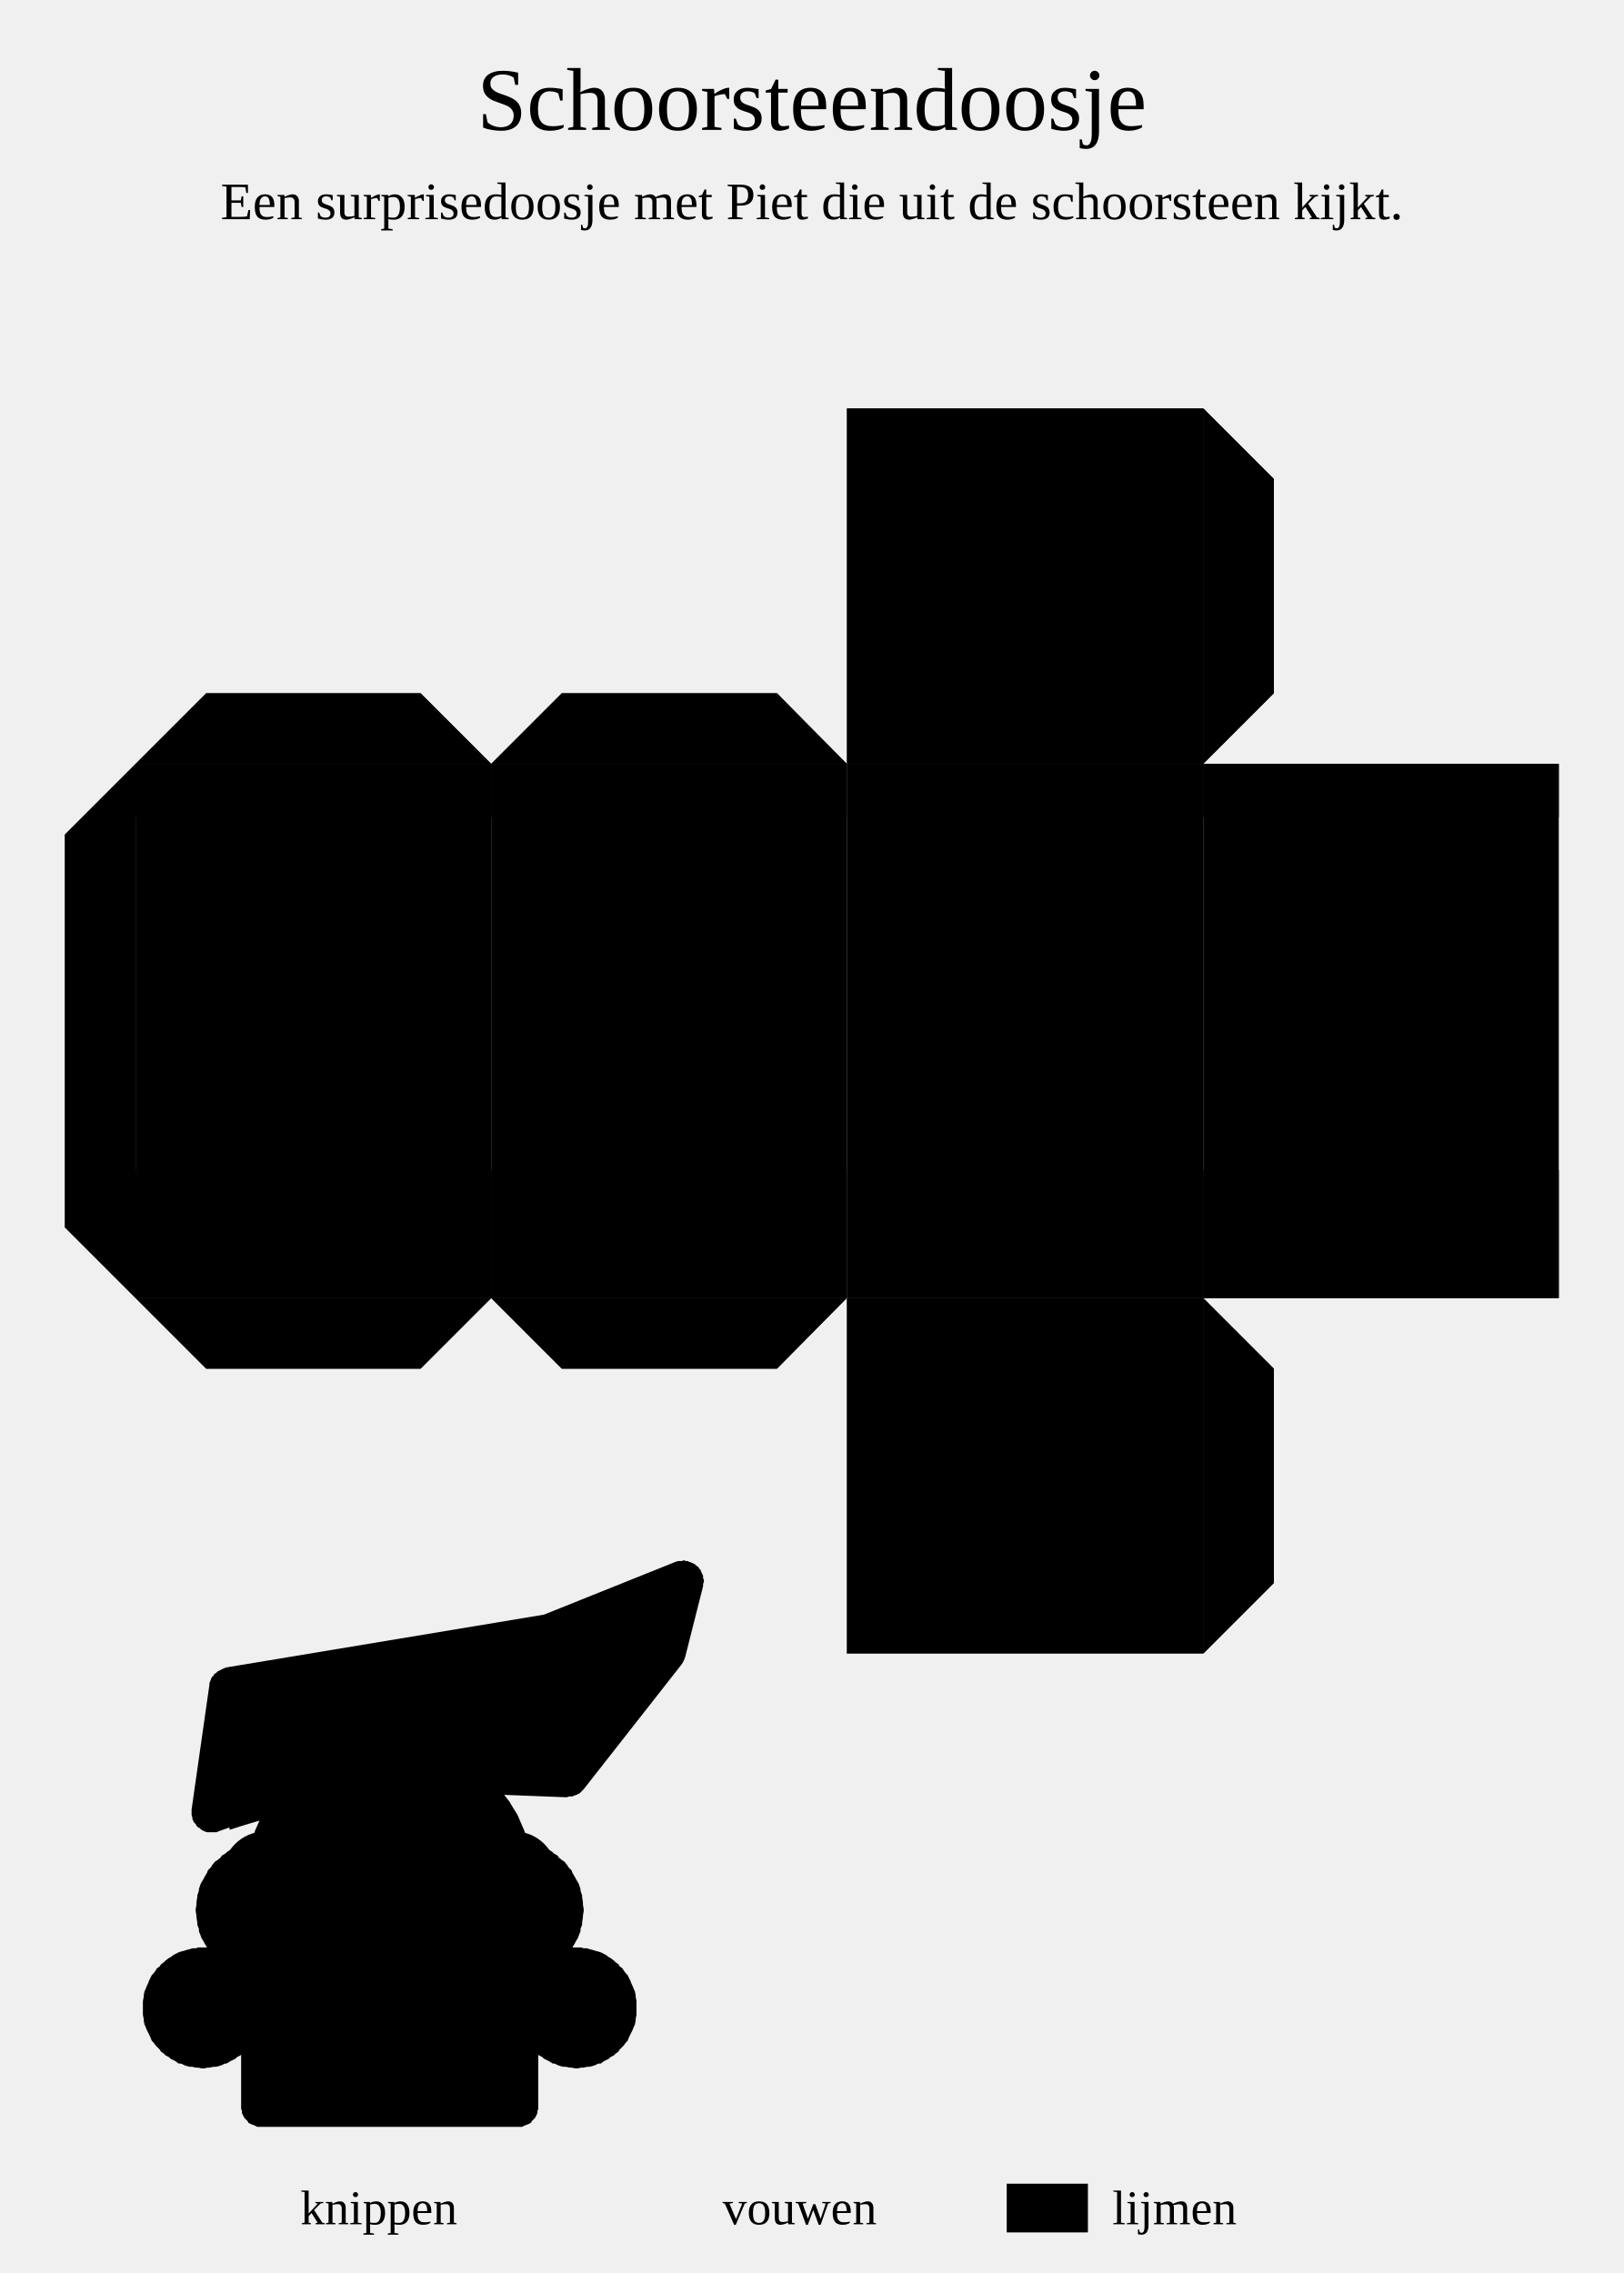
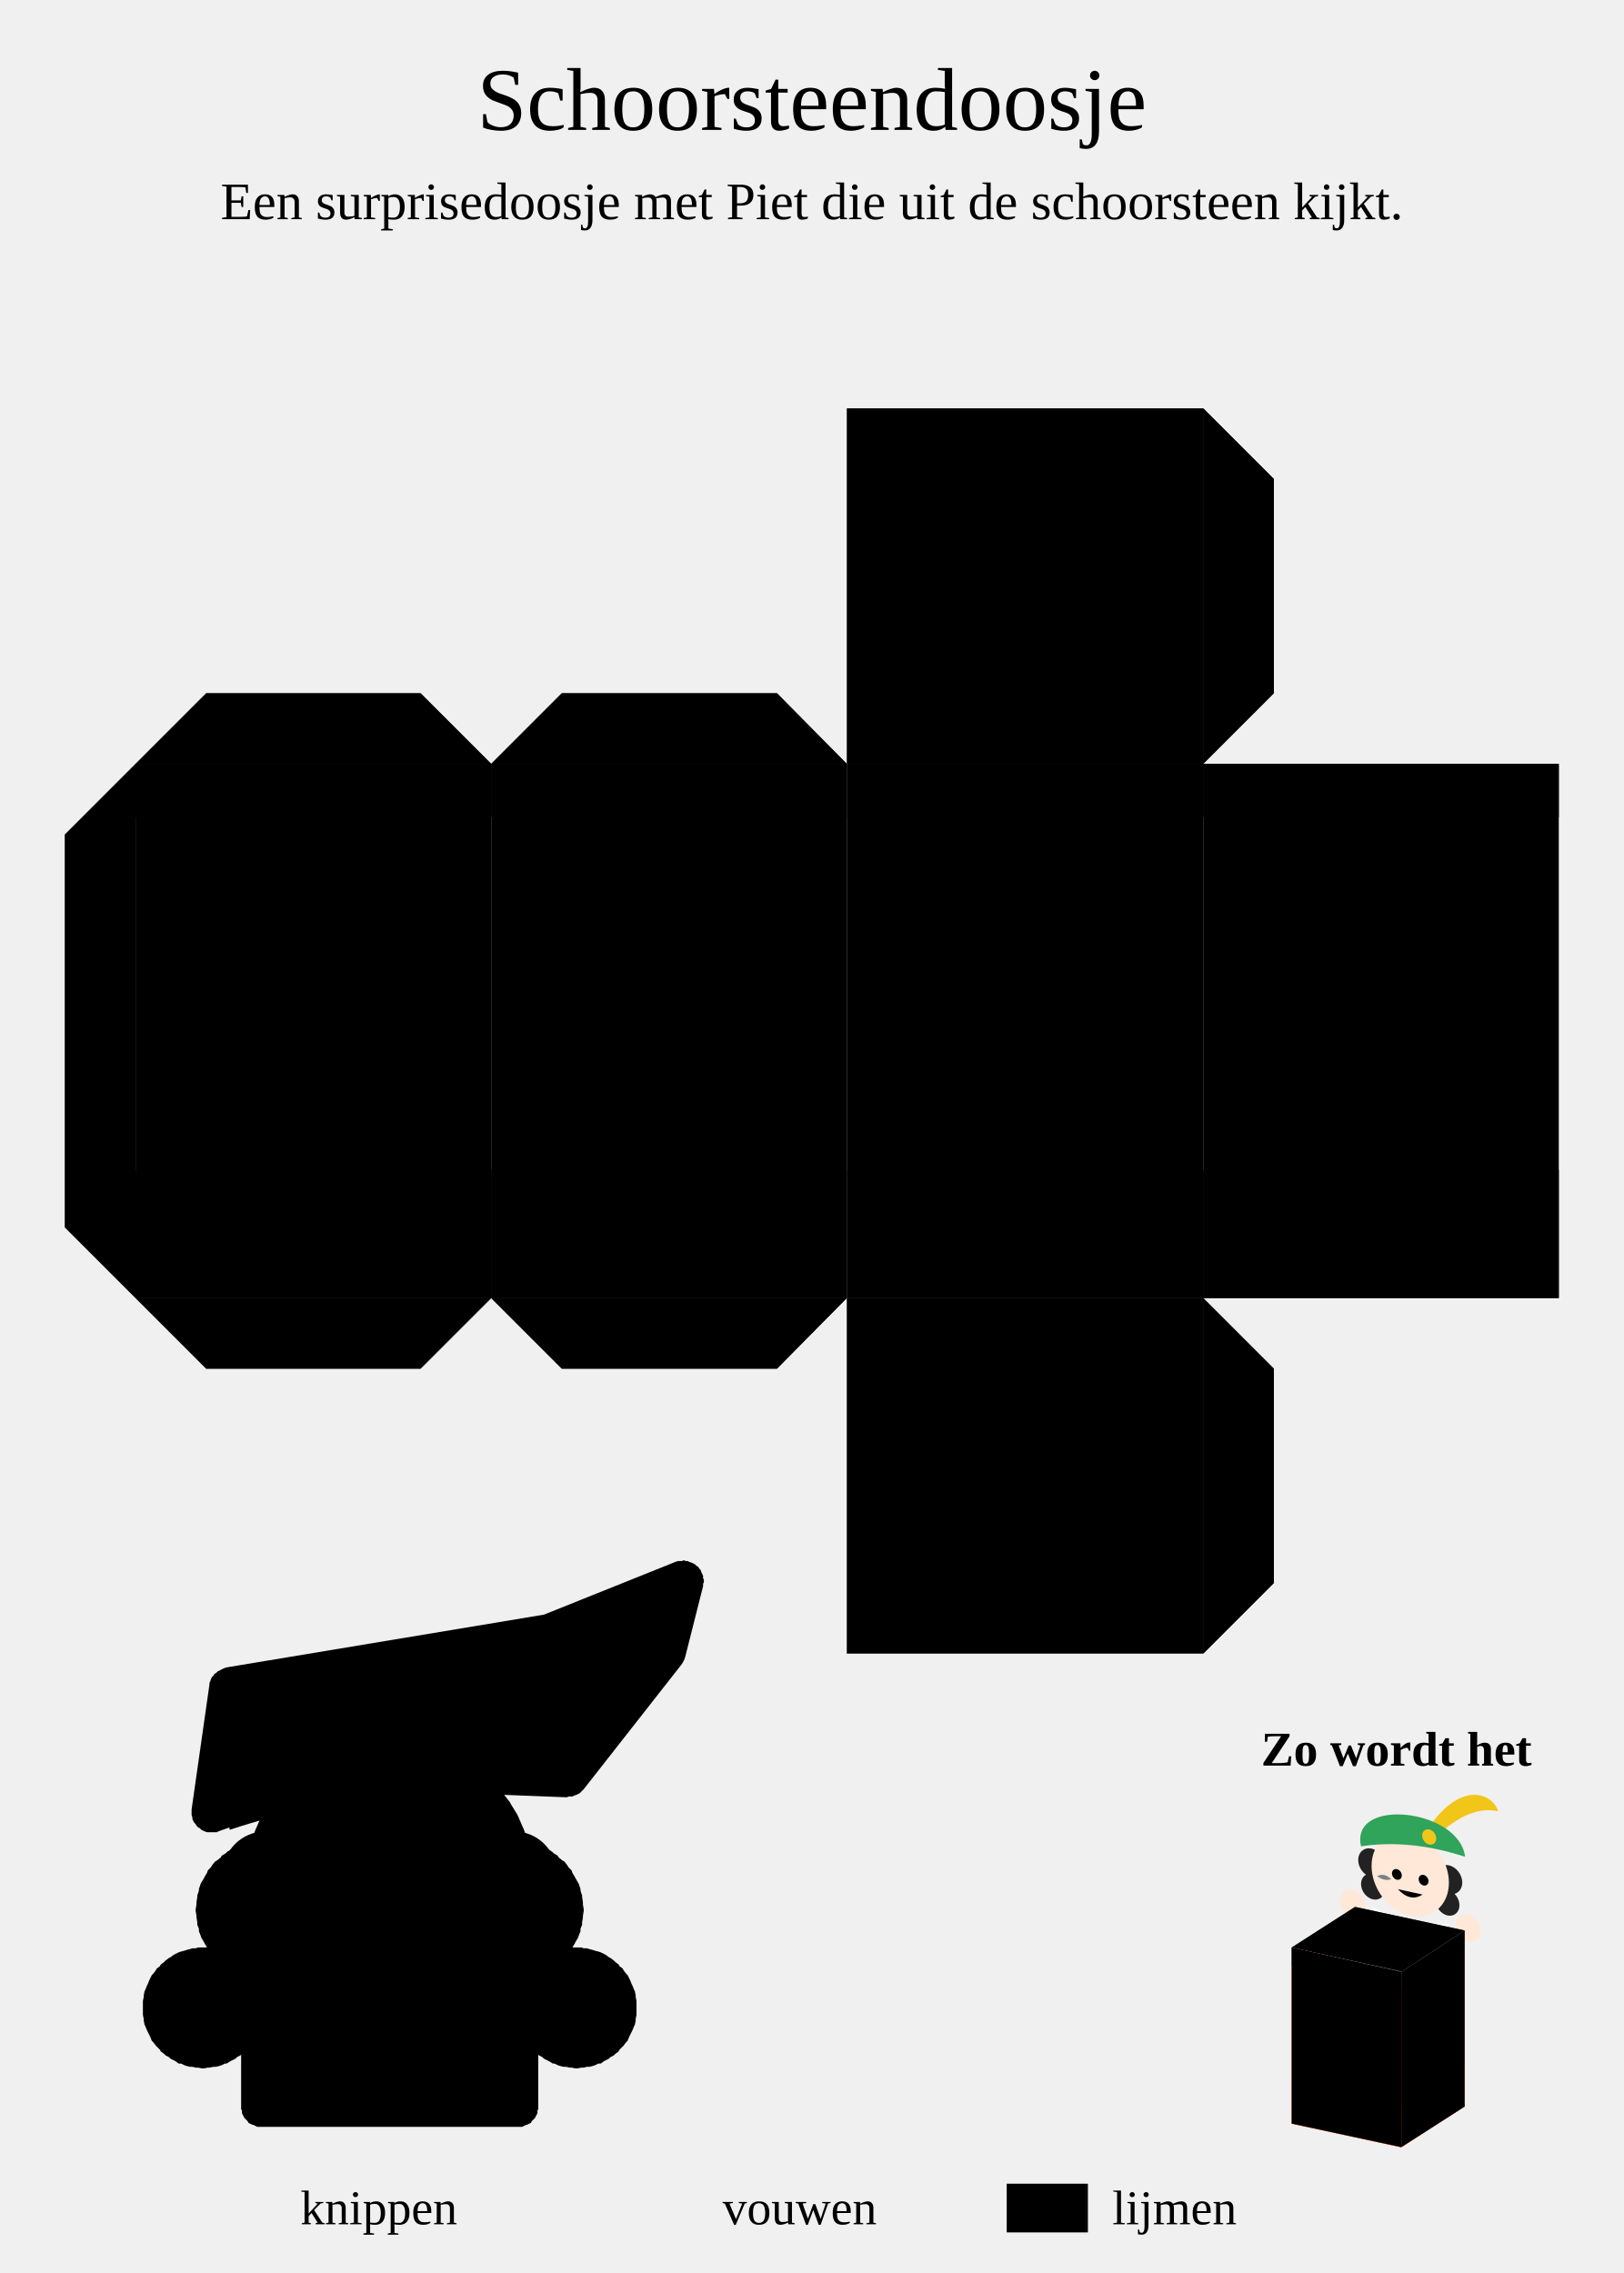
<svg xmlns="http://www.w3.org/2000/svg" viewBox="0 0 200 280">
  <text class="tx" x="100" y="16" font-size="11" text-anchor="middle">Schoorsteendoosje</text>
  <text class="tx" x="100" y="27" font-size="6.5" text-anchor="middle">Een surprisedoosje met Piet die uit de schoorsteen kijkt.</text>
  <path class="r" data-i="0" style="stroke:none" d="M104.3 159.9 L148.2 159.9 L148.2 94.1 L104.3 94.1Z" />
  <path class="r" data-i="1" style="stroke:none" d="M192 94.1 L148.2 94.1 L148.2 159.9 L192 159.9Z" />
  <path class="r" data-i="2" style="stroke:none" d="M148.2 203.7 L148.2 159.9 L104.3 159.9 L104.3 203.7Z" />
  <path class="r" data-i="3" style="stroke:none" d="M104.3 94.1 L148.2 94.1 L148.2 50.3 L104.3 50.3Z" />
  <path class="r" data-i="4" style="stroke:none" d="M60.5 159.9 L104.3 159.9 L104.3 94.1 L60.5 94.1Z" />
  <path class="r" data-i="5" style="stroke:none" d="M60.5 94.1 L16.7 94.1 L16.7 159.9 L60.5 159.9Z" />
  <g transform="matrix(1 0 -0 1 126.3 127)" style="--sw:1.2">
    <path class="r" data-i="6" d="M21.9 -32.9 L-21.9 -32.9 L-21.9 -26.3 L21.9 -26.3Z" />
    <path class="l" d="M-8.3 -25.9V-20.5M5.4 -25.9V-20.5M-21.3 -20.1H21.3M-15.1 -19.7V-14.3M-1.5 -19.7V-14.3M12.2 -19.7V-14.3M-21.3 -13.9H21.3M-8.3 -13.5V-8.1M5.4 -13.5V-8.1M-21.3 -7.7H21.3M-15.1 -7.3V-1.9M-1.5 -7.3V-1.9M12.2 -7.3V-1.9M-21.3 -1.5H21.3M-8.3 -1.1V4.3M5.4 -1.1V4.3M-21.3 4.7H21.3M-15.1 5.1V10.5M-1.5 5.1V10.5M12.2 5.1V10.5M-21.3 10.9H21.3M-8.3 11.3V16.7M5.4 11.3V16.7" style="stroke-width:0.5" />
    <path class="r" data-i="7" d="M-21.9 17.1H21.9V32.9H-21.9Z" />
    <path class="l" d="M-21.4 22.4H21.4M-21.4 27.6H21.4M-13.1 17.5v4.5M-4.4 17.5v4.5M4.4 17.5v4.5M13.1 17.5v4.5M-8.8 22.8v4.5M0 22.8v4.5M8.8 22.8v4.5M17.5 22.8v4.5M-13.1 28v4.5M-4.4 28v4.5M4.4 28v4.5M13.1 28v4.5" style="stroke-width:.5" />
  </g>
  <g transform="matrix(1 0 -0 1 170.1 127)" style="--sw:1.2">
    <path class="r" data-i="8" d="M-21.9 -32.9 L-21.9 -26.3 L21.9 -26.3 L21.9 -32.9Z" />
    <path class="l" d="M-8.3 -25.9V-20.5M5.4 -25.9V-20.5M-21.3 -20.1H21.3M-15.1 -19.7V-14.3M-1.5 -19.7V-14.3M12.2 -19.7V-14.3M-21.3 -13.9H21.3M-8.3 -13.5V-8.1M5.4 -13.5V-8.1M-21.3 -7.7H21.3M-15.1 -7.3V-1.9M-1.5 -7.3V-1.9M12.2 -7.3V-1.9M-21.3 -1.5H21.3M-8.3 -1.1V4.3M5.4 -1.1V4.3M-21.3 4.7H21.3M-15.1 5.1V10.5M-1.5 5.1V10.5M12.2 5.1V10.5M-21.3 10.9H21.3M-8.3 11.3V16.7M5.4 11.3V16.7" style="stroke-width:0.5" />
    <path class="r" data-i="9" d="M-21.9 17.1H21.9V32.9H-21.9Z" />
    <path class="l" d="M-21.4 22.4H21.4M-21.4 27.6H21.4M-13.1 17.5v4.5M-4.4 17.5v4.5M4.4 17.5v4.5M13.1 17.5v4.5M-8.8 22.8v4.5M0 22.8v4.5M8.8 22.8v4.5M17.5 22.8v4.5M-13.1 28v4.5M-4.4 28v4.5M4.4 28v4.5M13.1 28v4.5" style="stroke-width:.5" />
    <rect class="r" data-i="10" x="-8.8" y="-3.3" width="17.5" height="11.8" rx="1" />
    <text class="tx" x="0" y="3.3" font-size="5" text-anchor="middle" font-weight="700">Voor:</text>
  </g>
  <g transform="matrix(0 -1 1 -0 126.3 181.8)" style="--sw:1.2" />
  <g transform="matrix(0 -1 1 0 126.3 72.2)" style="--sw:1.2">
    <path class="r" data-i="11" d="M-15.8 -15.8 L15.8 -15.8 L15.8 15.8 L-15.8 15.8Z" />
  </g>
  <g transform="matrix(1 0 -0 1 82.4 127)" style="--sw:1.2">
    <path class="r" data-i="12" d="M21.9 -32.9 L-21.9 -32.9 L-21.9 -26.3 L21.9 -26.3Z" />
    <path class="l" d="M-8.3 -25.9V-20.5M5.4 -25.9V-20.5M-21.3 -20.1H21.3M-15.1 -19.7V-14.3M-1.5 -19.7V-14.3M12.2 -19.7V-14.3M-21.3 -13.9H21.3M-8.3 -13.5V-8.1M5.4 -13.5V-8.1M-21.3 -7.7H21.3M-15.1 -7.3V-1.9M-1.5 -7.3V-1.9M12.2 -7.3V-1.9M-21.3 -1.5H21.3M-8.3 -1.1V4.3M5.4 -1.1V4.3M-21.3 4.7H21.3M-15.1 5.1V10.5M-1.5 5.1V10.5M12.2 5.1V10.5M-21.3 10.9H21.3M-8.3 11.3V16.7M5.4 11.3V16.7" style="stroke-width:0.5" />
    <path class="r" data-i="13" d="M-21.9 17.1H21.9V32.9H-21.9Z" />
    <path class="l" d="M-21.4 22.4H21.4M-21.4 27.6H21.4M-13.1 17.5v4.5M-4.4 17.5v4.5M4.4 17.5v4.5M13.1 17.5v4.5M-8.8 22.8v4.5M0 22.8v4.5M8.8 22.8v4.5M17.5 22.8v4.5M-13.1 28v4.5M-4.4 28v4.5M4.4 28v4.5M13.1 28v4.5" style="stroke-width:.5" />
  </g>
  <g transform="matrix(1 0 -0 1 38.6 127)" style="--sw:1.2">
    <path class="r" data-i="14" d="M-21.9 -32.9 L-21.9 -26.3 L21.9 -26.3 L21.9 -32.9Z" />
    <path class="l" d="M-8.3 -25.9V-20.5M5.4 -25.9V-20.5M-21.3 -20.1H21.3M-15.1 -19.7V-14.3M-1.5 -19.7V-14.3M12.2 -19.7V-14.3M-21.3 -13.9H21.3M-8.3 -13.5V-8.1M5.4 -13.5V-8.1M-21.3 -7.7H21.3M-15.1 -7.3V-1.9M-1.5 -7.3V-1.9M12.2 -7.3V-1.9M-21.3 -1.5H21.3M-8.3 -1.1V4.3M5.4 -1.1V4.3M-21.3 4.7H21.3M-15.1 5.1V10.5M-1.5 5.1V10.5M12.2 5.1V10.5M-21.3 10.9H21.3M-8.3 11.3V16.7M5.4 11.3V16.7" style="stroke-width:0.5" />
    <path class="r" data-i="15" d="M-21.9 17.1H21.9V32.9H-21.9Z" />
    <path class="l" d="M-21.4 22.4H21.4M-21.4 27.6H21.4M-13.1 17.5v4.5M-4.4 17.5v4.5M4.4 17.5v4.5M13.1 17.5v4.5M-8.8 22.8v4.5M0 22.8v4.5M8.8 22.8v4.5M17.5 22.8v4.5M-13.1 28v4.5M-4.4 28v4.5M4.4 28v4.5M13.1 28v4.5" style="stroke-width:.5" />
  </g>
  <path class="glue" d="M148.2 94.1 L156.9 85.4 L156.9 59 L148.2 50.3Z" />
  <path class="cut" d="M148.2 94.1 L156.9 85.4 L156.9 59 L148.2 50.3" />
  <path class="glue" d="M148.2 159.9 L156.9 168.6 L156.9 195 L148.2 203.7Z" />
  <path class="cut" d="M148.2 159.9 L156.9 168.6 L156.9 195 L148.2 203.7" />
  <path class="glue" d="M16.7 159.9 L8 151.2 L8 102.8 L16.7 94.1Z" />
  <path class="cut" d="M16.7 159.9 L8 151.2 L8 102.8 L16.7 94.1" />
  <path class="glue" d="M104.3 159.9 L95.7 168.6 L69.2 168.6 L60.5 159.9Z" />
  <path class="cut" d="M104.3 159.9 L95.7 168.6 L69.2 168.6 L60.5 159.9" />
  <path class="glue" d="M16.7 159.9 L25.4 168.6 L51.8 168.6 L60.5 159.9Z" />
  <path class="cut" d="M16.7 159.9 L25.4 168.6 L51.8 168.6 L60.5 159.9" />
  <path class="glue" d="M16.7 94.1 L25.4 85.4 L51.8 85.4 L60.5 94.1Z" />
  <path class="cut" d="M16.7 94.1 L25.4 85.4 L51.8 85.4 L60.5 94.1" />
  <path class="glue" d="M104.3 94.1 L95.7 85.4 L69.2 85.4 L60.5 94.1Z" />
  <path class="cut" d="M104.3 94.1 L95.7 85.4 L69.2 85.4 L60.5 94.1" />
  <path class="fold" d="M148.2 159.9L104.3 159.9" />
  <path class="fold" d="M148.2 159.9L148.2 94.1" />
  <path class="fold" d="M148.2 94.1L104.3 94.1" />
  <path class="fold" d="M104.3 159.9L104.3 94.1" />
  <path class="fold" d="M148.2 94.1L148.2 50.3" />
  <path class="fold" d="M148.2 159.9L148.2 203.7" />
  <path class="fold" d="M16.7 159.9L16.7 94.1" />
  <path class="fold" d="M104.3 159.9L60.5 159.9" />
  <path class="fold" d="M16.7 159.9L60.5 159.9" />
  <path class="fold" d="M16.7 94.1L60.5 94.1" />
  <path class="fold" d="M104.3 94.1L60.5 94.1" />
  <path class="fold" d="M60.5 159.9L60.5 94.1" />
  <path class="cut" d="M148.2 94.1L192 94.1" />
  <path class="cut" d="M148.2 159.9L192 159.9" />
  <path class="cut" d="M192 159.9L192 94.1" />
  <path class="cut" d="M104.3 159.9L104.3 203.7" />
  <path class="cut" d="M148.2 203.7L104.3 203.7" />
  <path class="cut" d="M148.2 50.3L104.3 50.3" />
  <path class="cut" d="M104.3 94.1L104.3 50.3" />
+   <g class="kh-result-box">
+     <rect class="guide" x="148" y="210" width="48" height="56" rx="3" fill="none" />
+     <text class="tx" x="172" y="217.5" font-size="6" text-anchor="middle" font-weight="800">Zo wordt het</text>
+     <svg class="kh-result" x="157.9" y="219.8" width="28.1" height="45.9" viewBox="-1.2 -41.8 28.1 45.9" style="--sw:1.2">
+       <g transform="matrix(0.866 0.1873 0 0.9272 14.6018 -30.7153)">
+         <circle class="l" style="fill:#222222" cx="-5.5" cy="-0.4" r="1.9" />
+         <circle class="l" style="fill:#222222" cx="-5.3" cy="2.7" r="1.7" />
+         <circle class="l" style="fill:#222222" cx="5.5" cy="-0.4" r="1.9" />
+         <circle class="l" style="fill:#222222" cx="5.3" cy="2.7" r="1.7" />
+         <path class="l" style="fill:#ffffff" d="M-5.5 5.5Q-3.1 9.3 0 7.8Q3.1 9.3 5.5 5.5Q0 6.6 -5.5 5.5Z" />
+         <circle class="l" style="fill:#ffe8d8" cx="0" cy="0" r="5.5" />
+         <circle class="dot" cx="-1.9" cy="0.4" r="0.7" />
+         <circle class="dot" cx="1.9" cy="0.4" r="0.7" />
+         <path class="l" d="M-1.752 2.336Q0 3.738 1.752 2.336" />
+         <path class="l" style="fill:#7a7f87" d="M-4.7 1.2Q-3.7 0.5 -2.7 1.2Q-3.7 1.7 -4.7 1.2Z" />
+         <path class="l" style="fill:#f2c618" d="M2.3 -6.2C7 -14 11.7 -13.2 12.5 -10.9C9.3 -10.9 6.2 -8.6 3.1 -5.1Z" />
+         <path class="l" style="fill:#2fa45a" d="M-7 -2.3C-8.6 -8.6 7 -10.1 7.8 -3.9Q0 -4.7 -7 -2.3Z" />
+         <circle class="l" style="fill:#f2c618" cx="2.7" cy="-5.5" r="1" />
+         <circle class="l" style="fill:#ffe8d8" cx="-8.2" cy="5.5" r="1.8" />
+         <circle class="l" style="fill:#ffe8d8" cx="8.2" cy="5.5" r="1.8" />
+       </g>
+       <path class="l" style="fill:#e2483d;stroke:none" d="M21.3 -23.8 L13.5 -18.7 L13.5 2.9 L21.3 -2.1Z" />
+       <g transform="matrix(0.5 -0.3244 -0 0.9272 17.3813 -10.4393)" style="--sw:.8">
+         <path class="l" style="fill:#7a7f87" d="M-7.8 -11.7 L-7.8 -9.3 L7.8 -9.3 L7.8 -11.7Z" />
+         <path class="l" d="M-2.9 -8.9V-7.5M1.9 -8.9V-7.5M-7.2 -7.1H7.2M-5.4 -6.7V-5.3M-0.5 -6.7V-5.3M4.3 -6.7V-5.3M-7.2 -4.9H7.2M-2.9 -4.5V-3.1M1.9 -4.5V-3.1M-7.2 -2.7H7.2M-5.4 -2.3V-0.9M-0.5 -2.3V-0.9M4.3 -2.3V-0.9M-7.2 -0.5H7.2M-2.9 -0.1V1.3M1.9 -0.1V1.3M-7.2 1.7H7.2M-5.4 2.1V3.5M-0.5 2.1V3.5M4.3 2.1V3.5M-7.2 3.9H7.2M-2.9 4.3V5.7M1.9 4.3V5.7" style="stroke-width:0.5" />
+         <path class="l" style="fill:#ff8a3d" d="M-7.8 6.1H7.8V11.7H-7.8Z" />
+         <path class="l" d="M-7.3 7.9H7.3M-7.3 9.8H7.3M-4.7 6.5v1.1M-1.6 6.5v1.1M1.6 6.5v1.1M4.7 6.5v1.1M-3.1 8.3v1.1M-0 8.3v1.1M3.1 8.3v1.1M6.2 8.3v1.1M-4.7 10.2v1.1M-1.6 10.2v1.1M1.6 10.2v1.1M4.7 10.2v1.1" style="stroke-width:.5" />
+       </g>
+       <path d="M21.3 -23.8 L13.5 -18.7 L13.5 2.9 L21.3 -2.1Z" style="fill:#222222;fill-opacity:0.18;stroke:none" />
+       <path class="l" d="M21.3 -23.8 L13.5 -18.7 L13.5 2.9 L21.3 -2.1Z" />
+       <path class="l" style="fill:#7a7f87;stroke:none" d="M7.8 -26.7 L0 -21.7 L13.5 -18.7 L21.3 -23.8Z" />
+       <g transform="matrix(0.866 0.1873 -0.5 0.3244 10.6374 -22.728)" style="--sw:.8">
+         <path class="l" style="fill:#222222" d="M-5.6 -5.6 L5.6 -5.6 L5.6 5.6 L-5.6 5.6Z" />
+       </g>
+       <path class="l" d="M7.8 -26.7 L0 -21.7 L13.5 -18.7 L21.3 -23.8Z" />
+       <path class="l" style="fill:#e2483d;stroke:none" d="M13.5 -18.7 L0 -21.7 L0 -0 L13.5 2.9Z" />
+       <g transform="matrix(0.866 0.1873 -0 0.9272 6.7439 -9.3716)" style="--sw:.8">
+         <path class="l" style="fill:#7a7f87" d="M-7.8 -11.7 L-7.8 -9.3 L7.8 -9.3 L7.8 -11.7Z" />
+         <path class="l" d="M-2.9 -8.9V-7.5M1.9 -8.9V-7.5M-7.2 -7.1H7.2M-5.4 -6.7V-5.3M-0.5 -6.7V-5.3M4.3 -6.7V-5.3M-7.2 -4.9H7.2M-2.9 -4.5V-3.1M1.9 -4.5V-3.1M-7.2 -2.7H7.2M-5.4 -2.3V-0.9M-0.5 -2.3V-0.9M4.3 -2.3V-0.9M-7.2 -0.5H7.2M-2.9 -0.1V1.3M1.9 -0.1V1.3M-7.2 1.7H7.2M-5.4 2.1V3.5M-0.5 2.1V3.5M4.3 2.1V3.5M-7.2 3.9H7.2M-2.9 4.3V5.7M1.9 4.3V5.7" style="stroke-width:0.5" />
+         <path class="l" style="fill:#ff8a3d" d="M-7.8 6.1H7.8V11.7H-7.8Z" />
+         <path class="l" d="M-7.3 7.9H7.3M-7.3 9.8H7.3M-4.7 6.5v1.1M-1.6 6.5v1.1M1.6 6.5v1.1M4.7 6.5v1.1M-3.1 8.3v1.1M-0 8.3v1.1M3.1 8.3v1.1M6.2 8.3v1.1M-4.7 10.2v1.1M-1.6 10.2v1.1M1.6 10.2v1.1M4.7 10.2v1.1" style="stroke-width:.5" />
+         <rect class="l" style="fill:#ffffff" x="-3.1" y="-1.2" width="6.2" height="4.2" rx="1" />
+       </g>
+       <path class="l" d="M13.5 -18.7 L0 -21.7 L0 -0 L13.5 2.9Z" />
+     </svg>
+   </g>
  <g style="--sw:1.4">
    <rect class="glue" x="32.2" y="249.5" width="31.6" height="10" />
    <circle class="r" data-i="16" cx="32.7" cy="230.9" r="5.3" />
    <circle class="r" data-i="17" cx="33.2" cy="239.7" r="4.8" />
    <circle class="r" data-i="18" cx="63.3" cy="230.9" r="5.3" />
    <circle class="r" data-i="19" cx="62.8" cy="239.7" r="4.8" />
    <path class="r" data-i="20" d="M32.7 247.3Q39.2 258.3 48 253.9Q56.8 258.3 63.3 247.3Q48 250.6 32.7 247.3Z" />
    <circle class="r" data-i="21" cx="48" cy="232" r="15.3" />
    <circle class="dot" cx="42.5" cy="233.1" r="2" />
    <circle class="dot" cx="53.5" cy="233.1" r="2" />
    <path class="l" d="M43.069 238.574Q48 242.518 52.931 238.574" />
    <path class="r" data-i="22" d="M34.7 235.5Q37.6 233.5 40.4 235.5Q37.6 236.8 34.7 235.5Z" />
    <path class="r" data-i="23" d="M54.6 214.5C67.7 192.6 80.9 194.7 83.1 201.3C74.3 201.3 65.5 207.9 56.8 217.8Z" />
    <path class="r" data-i="24" d="M28.3 225.4C23.9 207.9 67.7 203.5 69.9 221Q48 218.9 28.3 225.4Z" />
    <circle class="r" data-i="25" cx="55.7" cy="216.7" r="2.8" />
    <circle class="r" data-i="26" cx="25" cy="247.3" r="4.9" />
    <circle class="r" data-i="27" cx="71" cy="247.3" r="4.9" />
  </g>
  <path class="cut" d="M25.5 239.9 L25.1 239.9 L24.9 239.9 L24.4 239.9 L24.1 240 L23.7 240 L23.4 240.1 L23 240.2 L22.7 240.3 L22.3 240.4 L22 240.5 L21.6 240.7 L21.4 240.8 L21 241.1 L20.8 241.2 L20.4 241.5 L20.2 241.7 L19.8 242 L19.7 242.2 L19.3 242.5 L19.2 242.7 L18.9 243.1 L18.7 243.3 L18.5 243.7 L18.4 243.9 L18.2 244.4 L18.1 244.6 L17.9 245.1 L17.8 245.3 L17.7 245.8 L17.7 246 L17.6 246.5 L17.6 246.7 L17.6 247.2 L17.6 247.5 L17.6 247.9 L17.6 248.2 L17.7 248.7 L17.7 248.9 L17.8 249.4 L17.9 249.6 L18.1 250.1 L18.2 250.3 L18.4 250.7 L18.5 250.9 L18.7 251.4 L18.9 251.6 L19.2 252 L19.3 252.1 L19.7 252.5 L19.8 252.7 L20.2 253 L20.4 253.2 L20.8 253.4 L21 253.6 L21.4 253.8 L21.6 253.9 L22 254.2 L22.3 254.2 L22.7 254.4 L23 254.5 L23.4 254.6 L23.7 254.6 L24.1 254.7 L24.4 254.7 L24.9 254.8 L25.1 254.8 L25.6 254.7 L25.8 254.7 L26.3 254.6 L26.6 254.6 L27 254.5 L27.3 254.4 L27.7 254.2 L27.9 254.2 L28.4 253.9 L28.6 253.8 L29 253.6 L29.2 253.4 L29.6 253.2 L29.7 253.1 L29.7 259.5 L29.7 259.8 L29.8 260 L29.8 260.3 L29.9 260.5 L30 260.7 L30.1 260.9 L30.3 261.1 L30.5 261.3 L30.6 261.5 L30.8 261.6 L31 261.7 L31.3 261.8 L31.5 261.9 L31.7 262 L32 262 L32.2 262 L63.8 262 L64 262 L64.3 262 L64.5 261.9 L64.7 261.8 L65 261.7 L65.2 261.6 L65.4 261.5 L65.5 261.3 L65.7 261.1 L65.9 260.9 L66 260.7 L66.1 260.5 L66.2 260.3 L66.2 260 L66.3 259.8 L66.3 259.5 L66.3 253.1 L66.4 253.2 L66.8 253.4 L67 253.6 L67.4 253.8 L67.6 253.9 L68.1 254.2 L68.3 254.2 L68.7 254.4 L69 254.5 L69.4 254.6 L69.7 254.6 L70.2 254.7 L70.4 254.7 L70.9 254.8 L71.1 254.8 L71.6 254.7 L71.9 254.7 L72.3 254.6 L72.6 254.6 L73 254.5 L73.3 254.4 L73.7 254.2 L74 254.2 L74.4 253.9 L74.6 253.8 L75 253.6 L75.2 253.4 L75.6 253.2 L75.8 253 L76.2 252.7 L76.3 252.5 L76.7 252.1 L76.8 252 L77.1 251.6 L77.3 251.4 L77.5 250.9 L77.6 250.7 L77.8 250.3 L77.9 250.1 L78.1 249.6 L78.2 249.4 L78.3 248.9 L78.3 248.7 L78.4 248.2 L78.4 247.9 L78.4 247.5 L78.4 247.2 L78.4 246.7 L78.4 246.5 L78.3 246 L78.3 245.8 L78.2 245.3 L78.1 245.1 L77.9 244.6 L77.8 244.4 L77.6 243.9 L77.5 243.7 L77.3 243.3 L77.1 243.1 L76.8 242.7 L76.7 242.5 L76.3 242.2 L76.2 242 L75.8 241.7 L75.6 241.5 L75.2 241.2 L75 241.1 L74.6 240.8 L74.4 240.7 L74 240.5 L73.7 240.4 L73.3 240.3 L73 240.2 L72.6 240.1 L72.3 240 L71.9 240 L71.6 239.9 L71.1 239.9 L70.9 239.9 L70.5 239.9 L70.5 239.9 L70.8 239.4 L70.9 239.2 L71.2 238.7 L71.3 238.4 L71.5 237.9 L71.5 237.6 L71.7 237.1 L71.7 236.8 L71.8 236.2 L71.8 236 L71.9 235.4 L71.9 235.2 L71.8 234.6 L71.8 234.3 L71.7 233.7 L71.7 233.5 L71.5 232.9 L71.5 232.7 L71.3 232.1 L71.2 231.9 L70.9 231.4 L70.8 231.2 L70.5 230.7 L70.4 230.4 L70 230 L69.9 229.8 L69.5 229.3 L69.3 229.2 L68.8 228.8 L68.7 228.6 L68.2 228.3 L68 228.1 L67.5 227.8 L67.2 227.7 L66.7 227.5 L66.5 227.4 L65.9 227.2 L65.7 227.1 L65.1 227 L65.1 226.9 L65.1 226.9 L65 226.7 L64.5 225.3 L64.4 225.1 L63.8 223.7 L63.7 223.5 L62.9 222.2 L62.8 222 L62.1 221.1 L69.8 221.4 L70.1 221.3 L70.3 221.3 L70.5 221.3 L70.7 221.2 L71 221.1 L71.2 221 L71.4 220.9 L71.6 220.7 L71.7 220.6 L71.9 220.4 L83.9 205.1 L84.1 204.8 L84.2 204.6 L84.3 204.4 L84.4 204.1 L86.6 195.4 L86.6 195.1 L86.7 194.9 L86.7 194.6 L86.6 194.4 L86.6 194.1 L86.5 193.9 L86.4 193.7 L86.3 193.4 L86.1 193.2 L86 193 L85.8 192.9 L85.6 192.7 L85.4 192.6 L85.2 192.5 L84.9 192.4 L84.7 192.3 L84.5 192.3 L84.2 192.2 L84 192.3 L83.7 192.3 L83.5 192.3 L83.2 192.4 L67 198.9 L27.9 205.4 L27.6 205.5 L27.4 205.6 L27.2 205.7 L27 205.8 L26.8 205.9 L26.6 206.1 L26.4 206.2 L26.3 206.4 L26.1 206.6 L26 206.8 L25.9 207.1 L25.8 207.3 L25.8 207.5 L23.6 222.9 L23.6 223.1 L23.6 223.4 L23.6 223.6 L23.7 223.9 L23.7 224.1 L23.8 224.3 L23.9 224.5 L24.1 224.7 L24.2 224.9 L24.4 225.1 L24.6 225.2 L24.8 225.4 L25 225.5 L25.2 225.6 L25.5 225.7 L25.7 225.7 L26 225.7 L26.2 225.7 L26.5 225.7 L26.7 225.7 L26.9 225.6 L32.2 223.7 L31.6 225.1 L31.5 225.3 L31 226.7 L30.9 226.9 L30.9 226.9 L30.9 227 L30.3 227.1 L30.1 227.2 L29.5 227.4 L29.3 227.5 L28.8 227.7 L28.5 227.8 L28 228.1 L27.8 228.3 L27.3 228.6 L27.2 228.8 L26.7 229.2 L26.5 229.3 L26.1 229.8 L26 230 L25.6 230.4 L25.5 230.7 L25.2 231.2 L25.1 231.4 L24.8 231.9 L24.7 232.1 L24.5 232.7 L24.5 232.9 L24.3 233.5 L24.3 233.7 L24.2 234.3 L24.2 234.6 L24.1 235.2 L24.1 235.4 L24.2 236 L24.2 236.2 L24.3 236.8 L24.3 237.1 L24.5 237.6 L24.5 237.9 L24.7 238.4 L24.8 238.7 L25.1 239.2 L25.2 239.4 L25.5 239.9Z" />
  <path class="cut" d="M20 272L34 272" />
  <text class="tip" x="37" y="274" font-size="6" text-anchor="start">knippen</text>
  <path class="fold" d="M72 272L86 272" />
  <text class="tip" x="89" y="274" font-size="6" text-anchor="start">vouwen</text>
  <rect class="glue" x="124" y="269" width="10" height="6" />
  <text class="tip" x="137" y="274" font-size="6" text-anchor="start">lijmen</text>
</svg>
